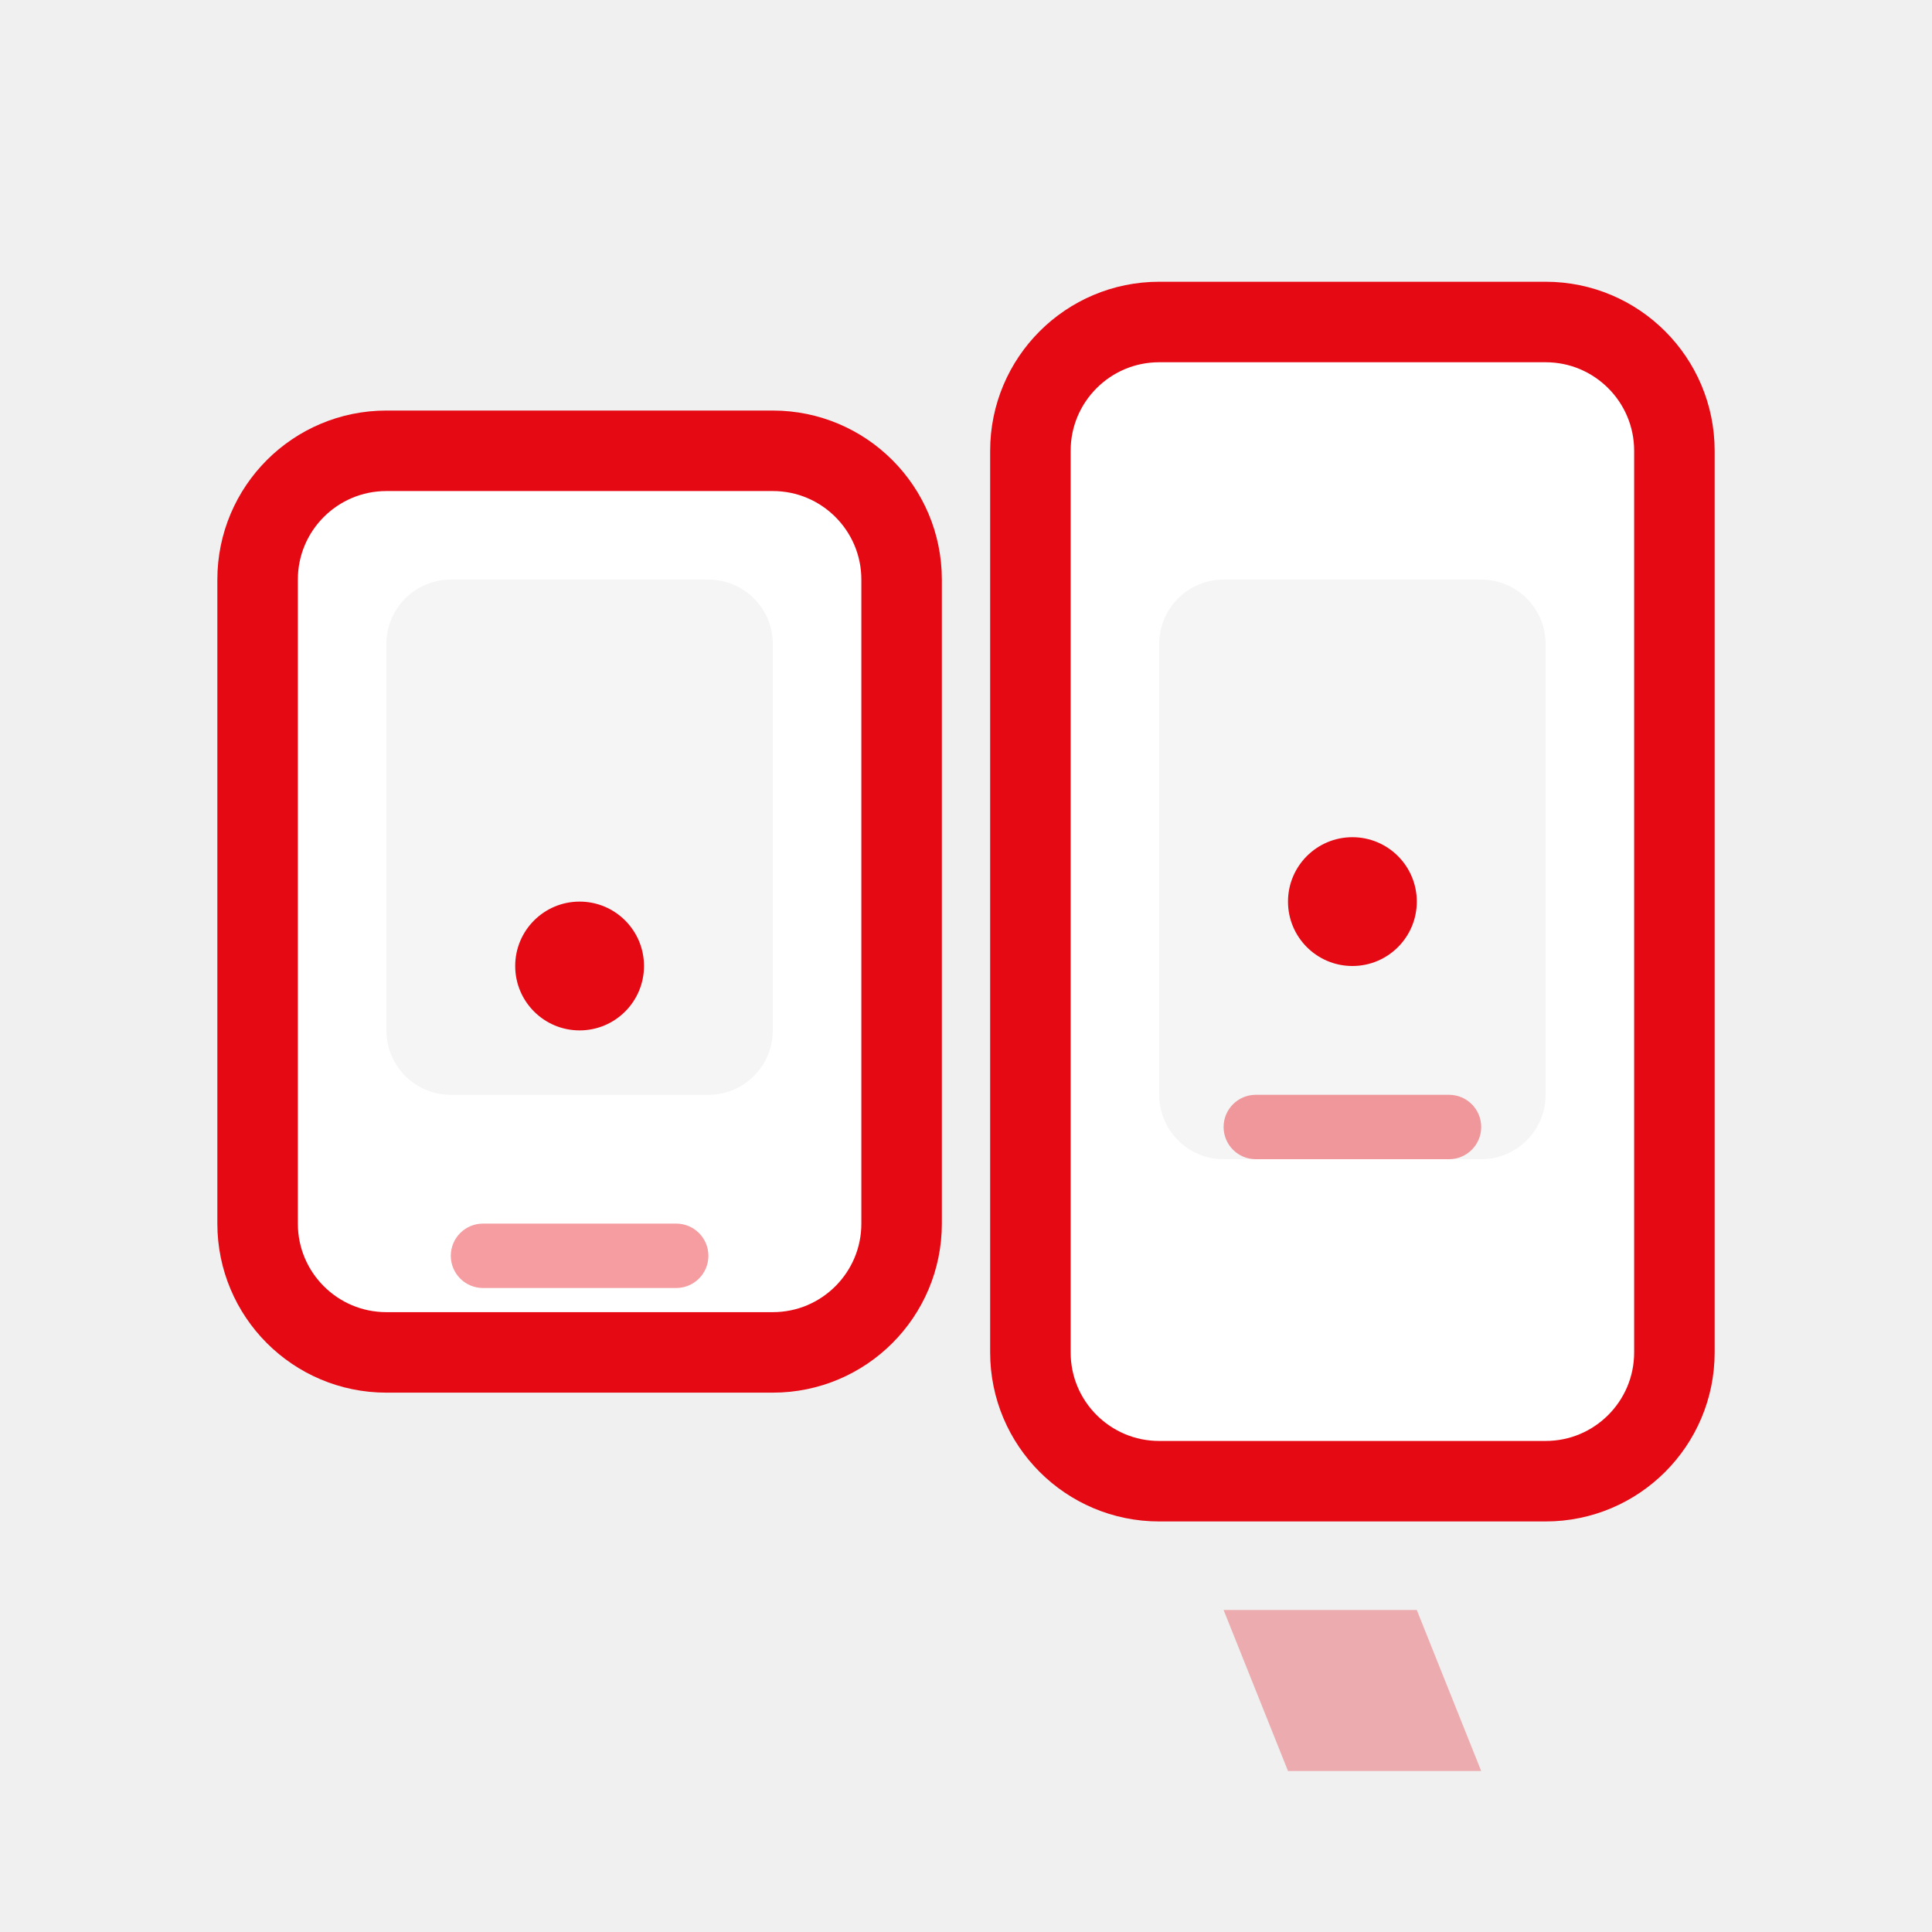
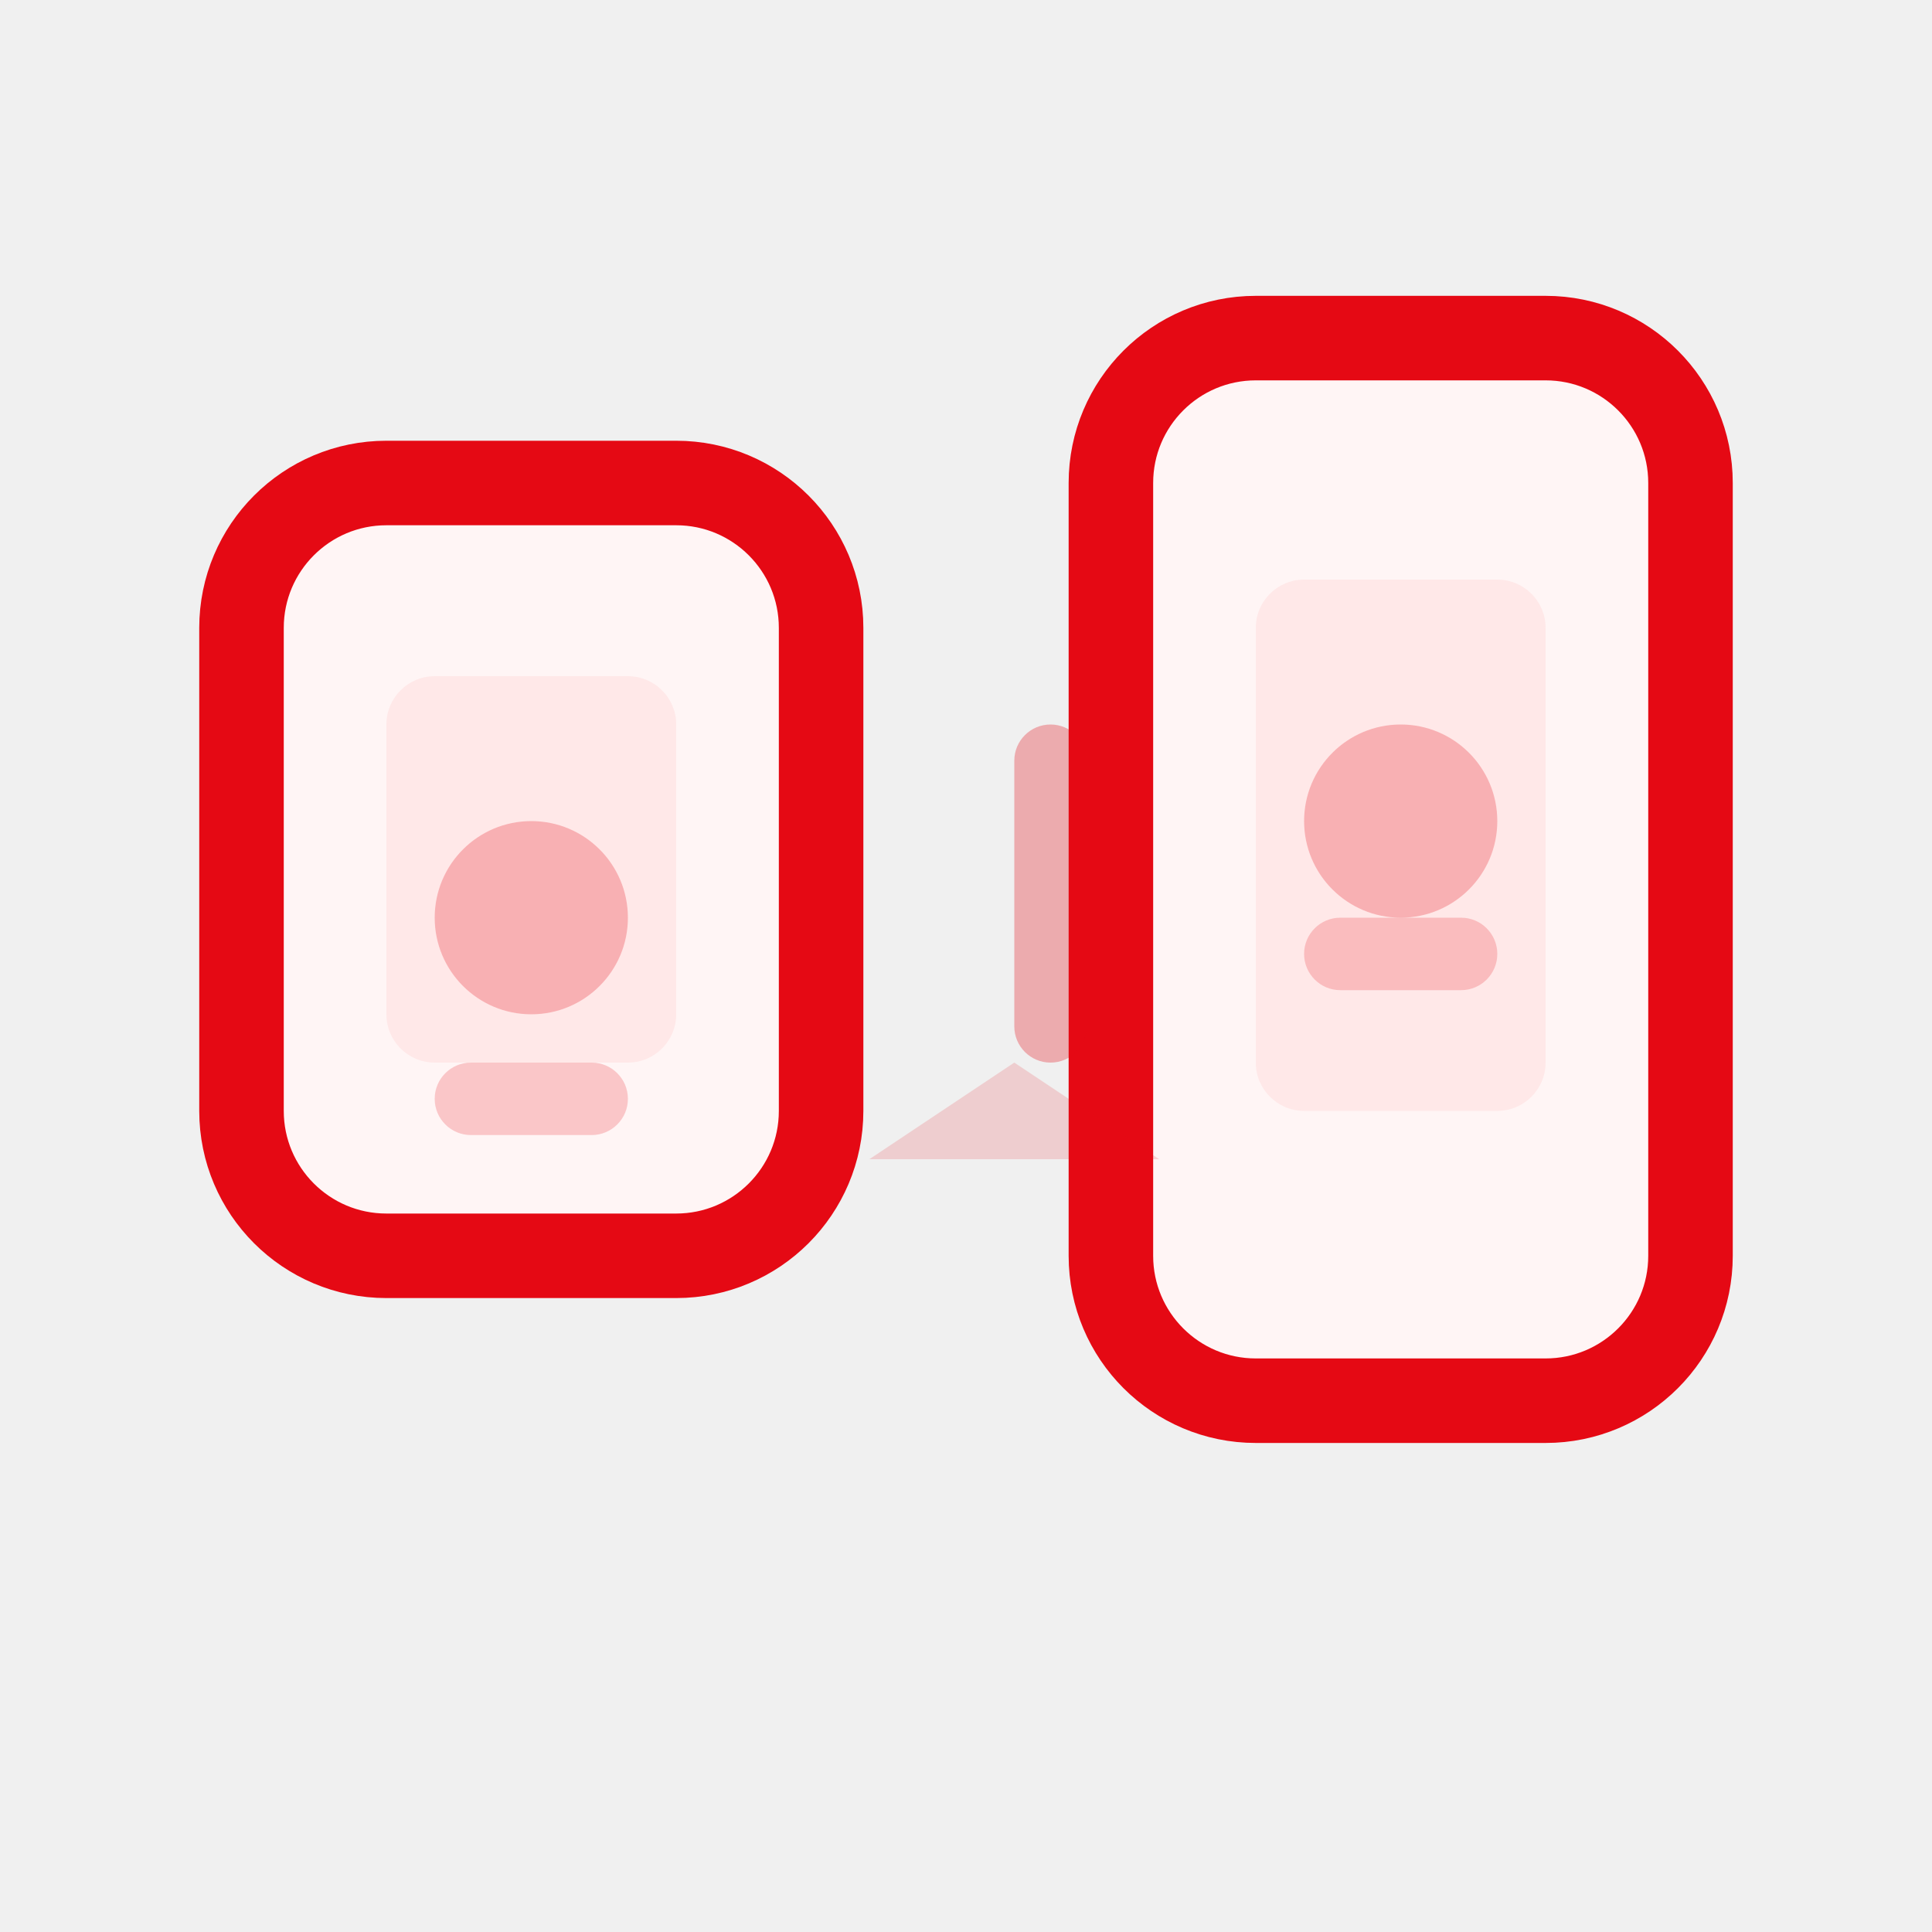
- <svg xmlns="http://www.w3.org/2000/svg" viewBox="0 0 60 60" fill="none">
-   <rect x="8" y="14" width="20" height="28" rx="4" stroke="#E50914" stroke-width="2.5" fill="white" />
-   <rect x="12" y="18" width="12" height="16" rx="2" fill="#F5F5F5" />
-   <rect x="32" y="10" width="20" height="36" rx="4" stroke="#E50914" stroke-width="2.5" fill="white" />
-   <rect x="36" y="18" width="12" height="18" rx="2" fill="#F5F5F5" />
-   <circle cx="18" cy="30" r="2" fill="#E50914" />
-   <circle cx="42" cy="28" r="2" fill="#E50914" />
-   <rect x="14" y="38" width="8" height="2" rx="1" fill="#E50914" opacity="0.4" />
-   <rect x="38" y="34" width="8" height="2" rx="1" fill="#E50914" opacity="0.4" />
-   <path d="M44 50 L46 55 L40 55 L38 50" fill="#E50914" opacity="0.3" />
+ <svg xmlns="http://www.w3.org/2000/svg" viewBox="0 0 80 80" fill="none">
+   <rect x="10" y="20" width="24" height="32" rx="6" stroke="#E50914" stroke-width="3.5" fill="#FFF5F5" />
+   <rect x="46" y="14" width="24" height="44" rx="6" stroke="#E50914" stroke-width="3.5" fill="#FFF5F5" />
+   <rect x="16" y="28" width="12" height="16" rx="2" fill="#FFE8E8" />
+   <rect x="52" y="24" width="12" height="22" rx="2" fill="#FFE8E8" />
+   <circle cx="22" cy="38" r="4" fill="#E50914" opacity="0.25" />
+   <circle cx="58" cy="34" r="4" fill="#E50914" opacity="0.25" />
+   <rect x="42" y="30" width="3" height="14" rx="1.5" fill="#E50914" opacity="0.3" />
+   <rect x="18" y="44" width="8" height="3" rx="1.5" fill="#E50914" opacity="0.2" />
+   <rect x="54" y="38" width="8" height="3" rx="1.5" fill="#E50914" opacity="0.2" />
+   <path d="M42 44 L48 48 L36 48 L42 44" fill="#E50914" opacity="0.15" />
</svg>
